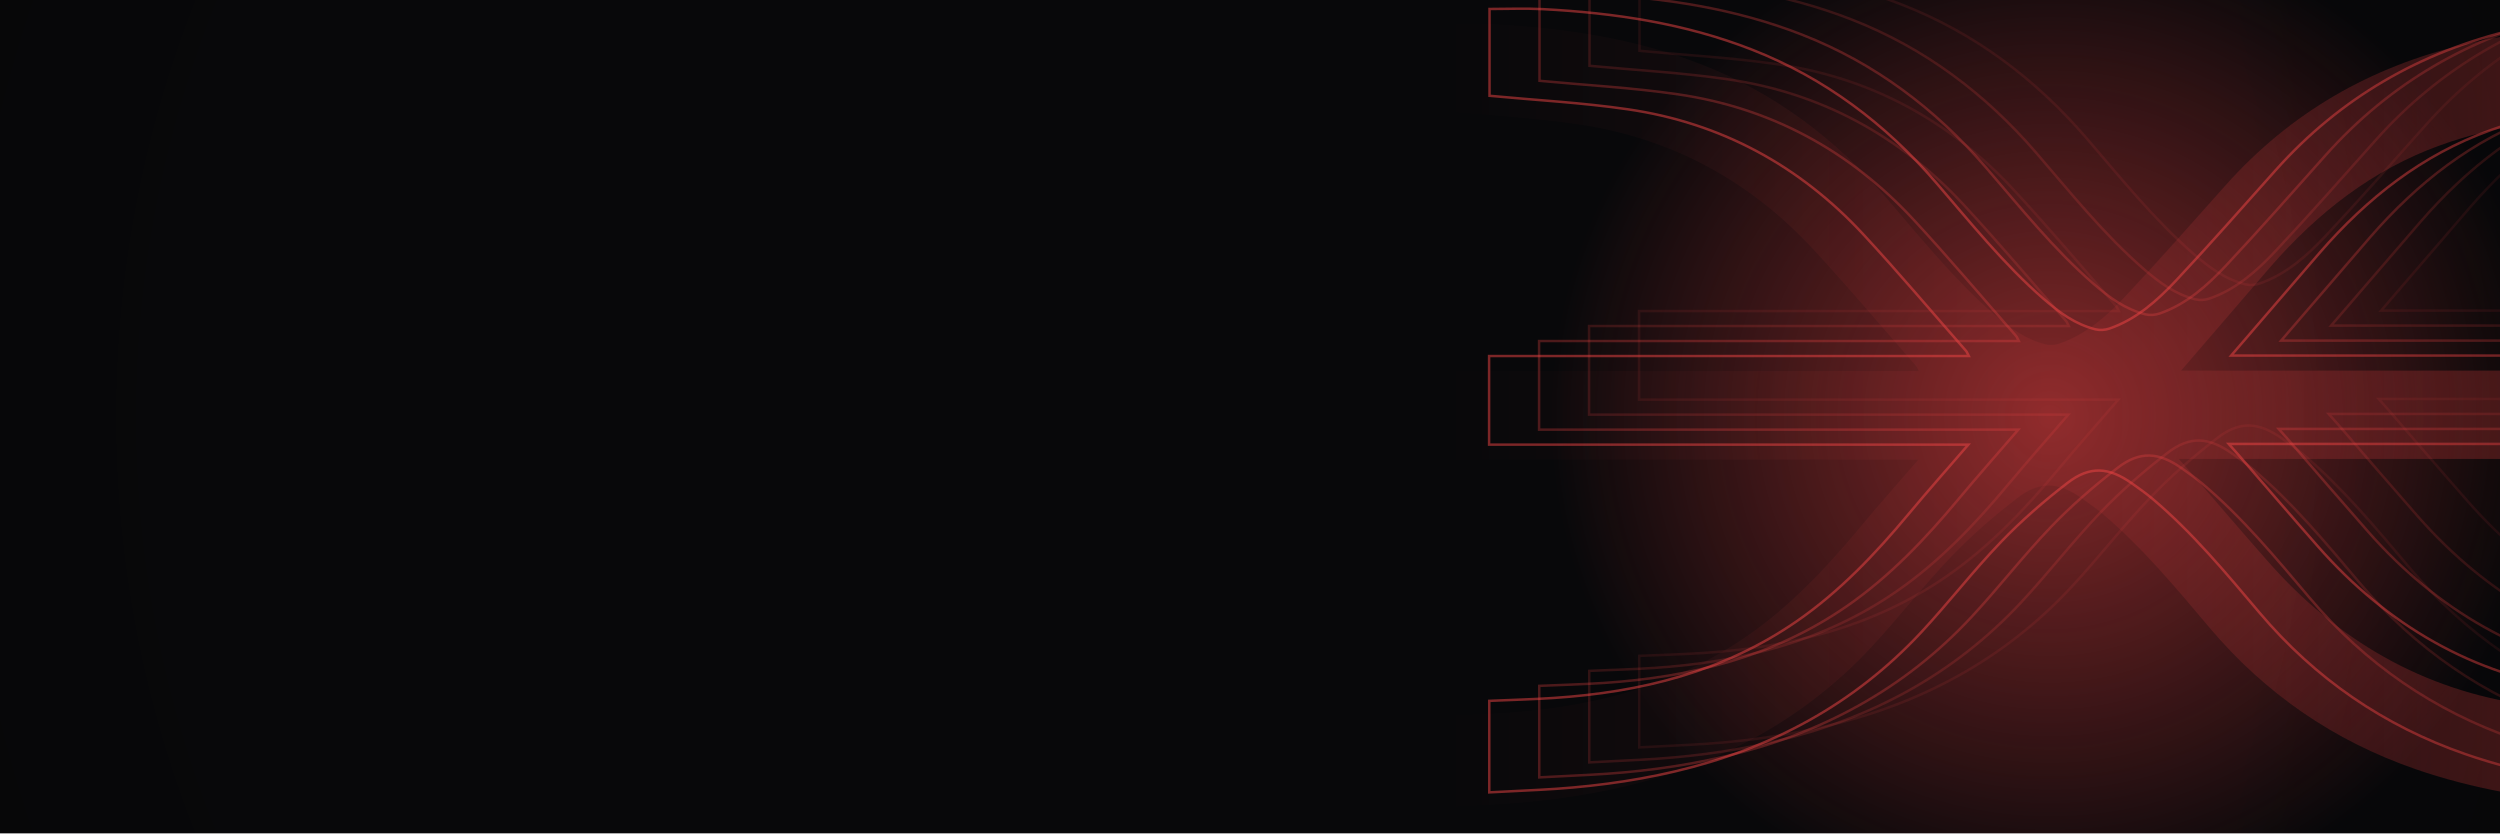
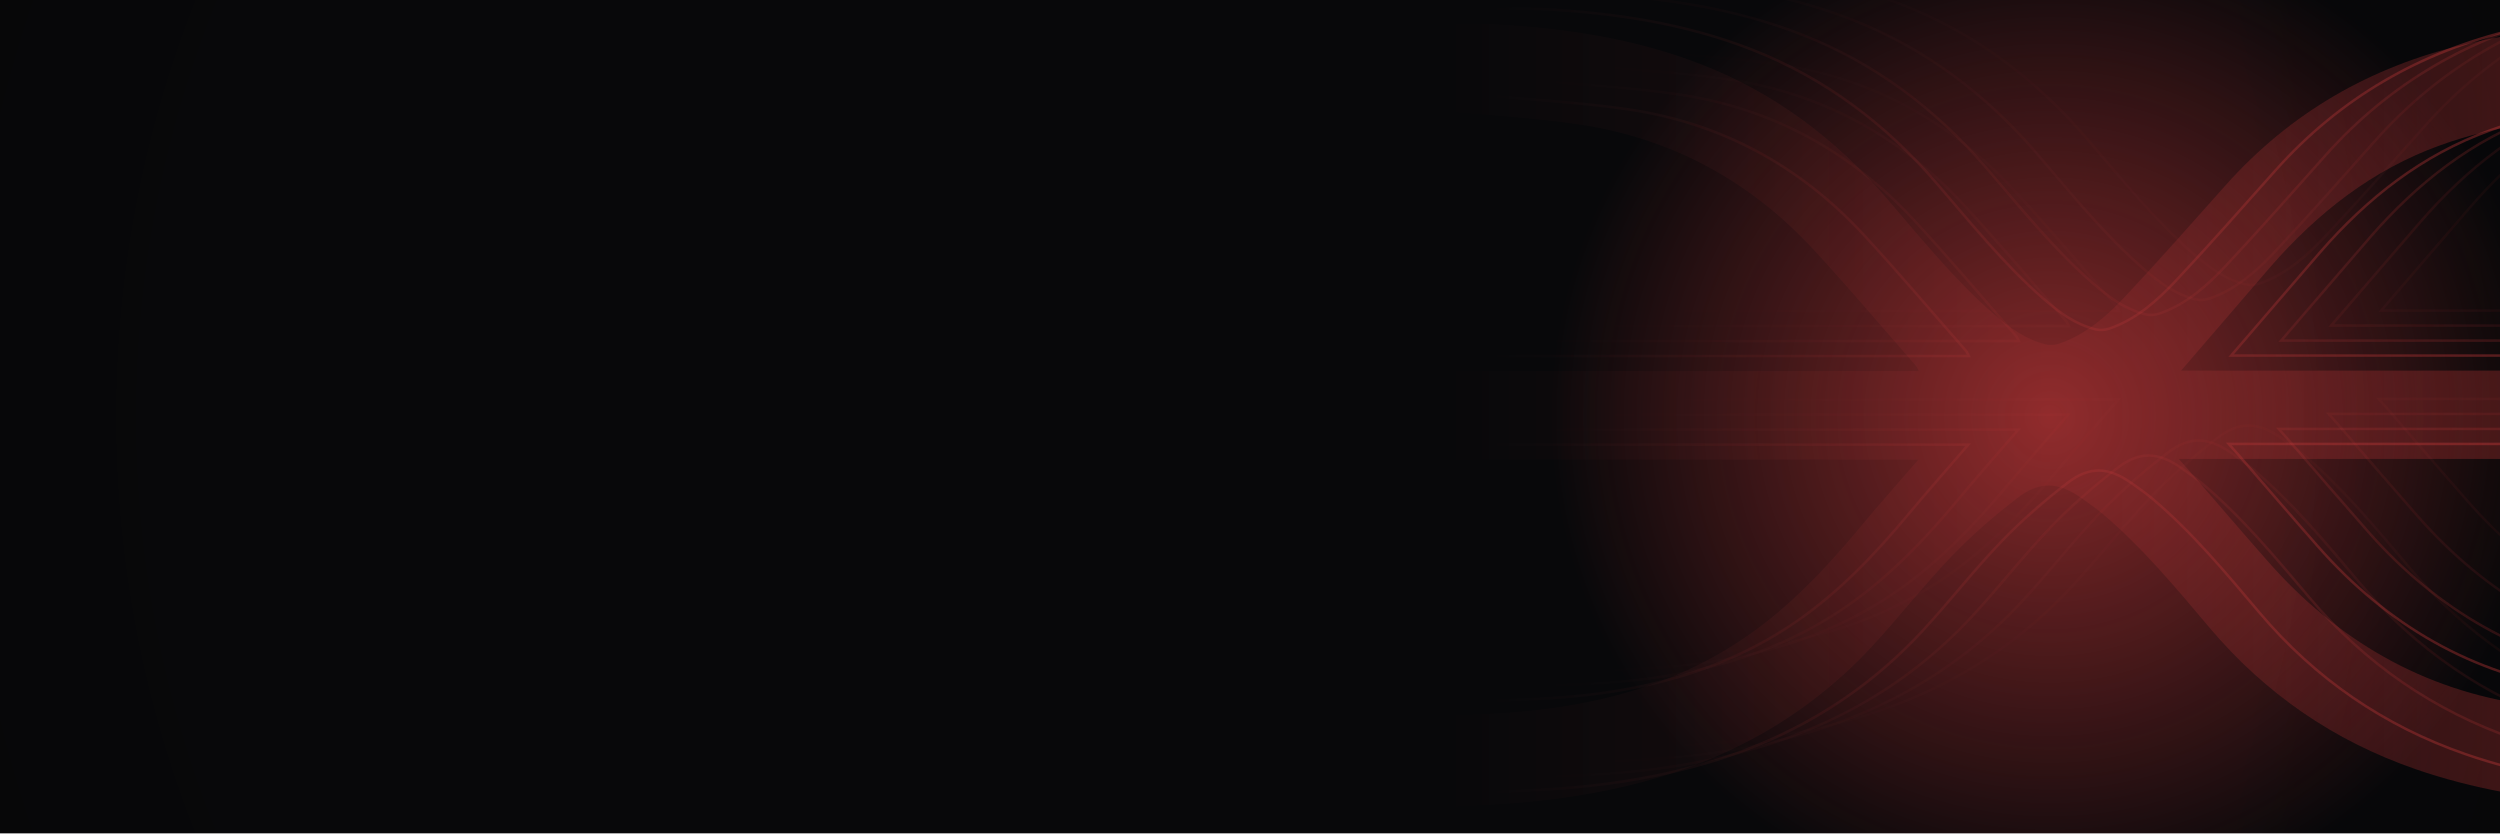
<svg xmlns="http://www.w3.org/2000/svg" width="1500" height="500" viewBox="0 0 1500 500">
  <defs>
    <linearGradient id="vis1-band" x1="0" y1="0" x2="1" y2="0">
      <stop offset="0" stop-color="#ef4444" stop-opacity="0" />
      <stop offset="0.55" stop-color="#ef4444" stop-opacity="0.105" />
      <stop offset="1" stop-color="#ef4444" stop-opacity="0.35" />
    </linearGradient>
    <linearGradient id="vis1-hair" x1="0" y1="0" x2="1" y2="0">
      <stop offset="0" stop-color="#ef4444" stop-opacity="0" />
      <stop offset="0.55" stop-color="#ef4444" stop-opacity="0.3" />
      <stop offset="1" stop-color="#ef4444" stop-opacity="1" />
    </linearGradient>
    <radialGradient id="vis1-glow" gradientUnits="userSpaceOnUse" cx="1230" cy="250" r="300">
      <stop offset="0" stop-color="#ef4444" stop-opacity="0.55" />
      <stop offset="1" stop-color="#ef4444" stop-opacity="0" />
    </radialGradient>
    <radialGradient id="vis1-vig" gradientUnits="userSpaceOnUse" cx="750" cy="250" r="1125">
      <stop offset="0.55" stop-color="#000000" stop-opacity="0" />
      <stop offset="1" stop-color="#000000" stop-opacity="0.5" />
    </radialGradient>
  </defs>
  <rect width="1500" height="500" fill="#08080a" />
  <g transform="translate(855 -125) scale(1.194) translate(-199 -193)">
    <path d="M615.026,442.038 C603.024,456.007 591.233,469.69 578.978,483.911 C659.437,483.911 739.464,483.911 819.768,483.911 C819.768,498.904 819.768,513.337 819.768,528.311 C739.612,528.311 659.521,528.311 577.774,528.311 C580.18,531.022 581.63,532.623 583.045,534.254 C596.248,549.471 609.353,564.775 622.661,579.899 C657.382,619.357 700.3,644.39 752.59,651.855 C774.616,655 796.905,656.305 819.625,658.499 C819.625,672.391 819.625,687.583 819.625,703.514 C808.201,702.876 796.928,702.472 785.695,701.575 C755.411,699.159 725.623,694.196 696.785,684.21 C655.676,669.974 621.209,646.23 593.14,613.008 C576.268,593.04 559.571,572.873 539.495,555.911 C536.195,553.123 532.635,550.631 529.105,548.13 C517.582,539.966 508.046,539.192 496.8,547.851 C484.977,556.954 473.586,566.854 463.263,577.612 C449.33,592.132 436.985,608.164 423.272,622.909 C389.466,659.256 347.544,681.592 299.502,692.879 C277.082,698.146 254.302,700.947 231.315,702.128 C223.041,702.553 214.767,702.969 206.175,703.405 C206.175,687.743 206.175,672.673 206.175,657.417 C217.061,656.938 227.835,656.664 238.58,655.955 C282.439,653.059 324.007,642.803 360.756,617.358 C382.321,602.426 400.154,583.622 416.846,563.584 C426.533,551.956 436.582,540.631 446.915,528.651 C366.603,528.651 286.461,528.651 206.087,528.651 C206.087,513.466 206.087,499.027 206.087,484.139 C286.269,484.139 366.347,484.139 447.133,484.139 C446.463,482.857 446.241,482.12 445.779,481.593 C428.645,462.064 411.89,442.183 394.248,423.123 C362.158,388.454 322.601,366.97 275.787,360.146 C252.965,356.819 229.838,355.588 206.302,353.357 C206.302,339.679 206.302,324.629 206.302,309.744 C215.172,309.744 224.107,309.346 232.996,309.813 C269.053,311.709 304.513,316.962 338.361,330.234 C374.781,344.515 405.077,367.313 430.556,396.832 C447.957,416.993 464.582,437.881 484.79,455.463 C492.53,462.197 500.67,468.214 510.797,470.724 C513,471.27 515.699,471.071 517.861,470.323 C531.337,465.663 541.74,456.376 551.191,446.299 C568.273,428.086 584.764,409.317 601.398,390.688 C633.819,354.379 673.99,331.283 721.191,320.057 C753.421,312.391 786.174,309.456 819.63,308.837 C819.63,324.134 819.63,339.199 819.63,355.206 C811.462,355.206 803.173,354.755 794.948,355.287 C765.823,357.171 736.958,360.684 709.263,370.662 C674.965,383.02 647.382,404.725 623.731,431.932 C620.892,435.199 618.068,438.478 615.026,442.038 Z" fill="url(#vis1-band)" />
-     <path d="M615.026,442.038 C603.024,456.007 591.233,469.69 578.978,483.911 C659.437,483.911 739.464,483.911 819.768,483.911 C819.768,498.904 819.768,513.337 819.768,528.311 C739.612,528.311 659.521,528.311 577.774,528.311 C580.18,531.022 581.63,532.623 583.045,534.254 C596.248,549.471 609.353,564.775 622.661,579.899 C657.382,619.357 700.3,644.39 752.59,651.855 C774.616,655 796.905,656.305 819.625,658.499 C819.625,672.391 819.625,687.583 819.625,703.514 C808.201,702.876 796.928,702.472 785.695,701.575 C755.411,699.159 725.623,694.196 696.785,684.21 C655.676,669.974 621.209,646.23 593.14,613.008 C576.268,593.04 559.571,572.873 539.495,555.911 C536.195,553.123 532.635,550.631 529.105,548.13 C517.582,539.966 508.046,539.192 496.8,547.851 C484.977,556.954 473.586,566.854 463.263,577.612 C449.33,592.132 436.985,608.164 423.272,622.909 C389.466,659.256 347.544,681.592 299.502,692.879 C277.082,698.146 254.302,700.947 231.315,702.128 C223.041,702.553 214.767,702.969 206.175,703.405 C206.175,687.743 206.175,672.673 206.175,657.417 C217.061,656.938 227.835,656.664 238.58,655.955 C282.439,653.059 324.007,642.803 360.756,617.358 C382.321,602.426 400.154,583.622 416.846,563.584 C426.533,551.956 436.582,540.631 446.915,528.651 C366.603,528.651 286.461,528.651 206.087,528.651 C206.087,513.466 206.087,499.027 206.087,484.139 C286.269,484.139 366.347,484.139 447.133,484.139 C446.463,482.857 446.241,482.12 445.779,481.593 C428.645,462.064 411.89,442.183 394.248,423.123 C362.158,388.454 322.601,366.97 275.787,360.146 C252.965,356.819 229.838,355.588 206.302,353.357 C206.302,339.679 206.302,324.629 206.302,309.744 C215.172,309.744 224.107,309.346 232.996,309.813 C269.053,311.709 304.513,316.962 338.361,330.234 C374.781,344.515 405.077,367.313 430.556,396.832 C447.957,416.993 464.582,437.881 484.79,455.463 C492.53,462.197 500.67,468.214 510.797,470.724 C513,471.27 515.699,471.071 517.861,470.323 C531.337,465.663 541.74,456.376 551.191,446.299 C568.273,428.086 584.764,409.317 601.398,390.688 C633.819,354.379 673.99,331.283 721.191,320.057 C753.421,312.391 786.174,309.456 819.63,308.837 C819.63,324.134 819.63,339.199 819.63,355.206 C811.462,355.206 803.173,354.755 794.948,355.287 C765.823,357.171 736.958,360.684 709.263,370.662 C674.965,383.02 647.382,404.725 623.731,431.932 C620.892,435.199 618.068,438.478 615.026,442.038 Z" fill="none" stroke="url(#vis1-hair)" stroke-width="1.5" vector-effect="non-scaling-stroke" opacity="0.5" transform="translate(25.12 -7.536)" />
-     <path d="M615.026,442.038 C603.024,456.007 591.233,469.69 578.978,483.911 C659.437,483.911 739.464,483.911 819.768,483.911 C819.768,498.904 819.768,513.337 819.768,528.311 C739.612,528.311 659.521,528.311 577.774,528.311 C580.18,531.022 581.63,532.623 583.045,534.254 C596.248,549.471 609.353,564.775 622.661,579.899 C657.382,619.357 700.3,644.39 752.59,651.855 C774.616,655 796.905,656.305 819.625,658.499 C819.625,672.391 819.625,687.583 819.625,703.514 C808.201,702.876 796.928,702.472 785.695,701.575 C755.411,699.159 725.623,694.196 696.785,684.21 C655.676,669.974 621.209,646.23 593.14,613.008 C576.268,593.04 559.571,572.873 539.495,555.911 C536.195,553.123 532.635,550.631 529.105,548.13 C517.582,539.966 508.046,539.192 496.8,547.851 C484.977,556.954 473.586,566.854 463.263,577.612 C449.33,592.132 436.985,608.164 423.272,622.909 C389.466,659.256 347.544,681.592 299.502,692.879 C277.082,698.146 254.302,700.947 231.315,702.128 C223.041,702.553 214.767,702.969 206.175,703.405 C206.175,687.743 206.175,672.673 206.175,657.417 C217.061,656.938 227.835,656.664 238.58,655.955 C282.439,653.059 324.007,642.803 360.756,617.358 C382.321,602.426 400.154,583.622 416.846,563.584 C426.533,551.956 436.582,540.631 446.915,528.651 C366.603,528.651 286.461,528.651 206.087,528.651 C206.087,513.466 206.087,499.027 206.087,484.139 C286.269,484.139 366.347,484.139 447.133,484.139 C446.463,482.857 446.241,482.12 445.779,481.593 C428.645,462.064 411.89,442.183 394.248,423.123 C362.158,388.454 322.601,366.97 275.787,360.146 C252.965,356.819 229.838,355.588 206.302,353.357 C206.302,339.679 206.302,324.629 206.302,309.744 C215.172,309.744 224.107,309.346 232.996,309.813 C269.053,311.709 304.513,316.962 338.361,330.234 C374.781,344.515 405.077,367.313 430.556,396.832 C447.957,416.993 464.582,437.881 484.79,455.463 C492.53,462.197 500.67,468.214 510.797,470.724 C513,471.27 515.699,471.071 517.861,470.323 C531.337,465.663 541.74,456.376 551.191,446.299 C568.273,428.086 584.764,409.317 601.398,390.688 C633.819,354.379 673.99,331.283 721.191,320.057 C753.421,312.391 786.174,309.456 819.63,308.837 C819.63,324.134 819.63,339.199 819.63,355.206 C811.462,355.206 803.173,354.755 794.948,355.287 C765.823,357.171 736.958,360.684 709.263,370.662 C674.965,383.02 647.382,404.725 623.731,431.932 C620.892,435.199 618.068,438.478 615.026,442.038 Z" fill="none" stroke="url(#vis1-hair)" stroke-width="1.5" vector-effect="non-scaling-stroke" opacity="0.3" transform="translate(50.24 -15.072)" />
-     <path d="M615.026,442.038 C603.024,456.007 591.233,469.69 578.978,483.911 C659.437,483.911 739.464,483.911 819.768,483.911 C819.768,498.904 819.768,513.337 819.768,528.311 C739.612,528.311 659.521,528.311 577.774,528.311 C580.18,531.022 581.63,532.623 583.045,534.254 C596.248,549.471 609.353,564.775 622.661,579.899 C657.382,619.357 700.3,644.39 752.59,651.855 C774.616,655 796.905,656.305 819.625,658.499 C819.625,672.391 819.625,687.583 819.625,703.514 C808.201,702.876 796.928,702.472 785.695,701.575 C755.411,699.159 725.623,694.196 696.785,684.21 C655.676,669.974 621.209,646.23 593.14,613.008 C576.268,593.04 559.571,572.873 539.495,555.911 C536.195,553.123 532.635,550.631 529.105,548.13 C517.582,539.966 508.046,539.192 496.8,547.851 C484.977,556.954 473.586,566.854 463.263,577.612 C449.33,592.132 436.985,608.164 423.272,622.909 C389.466,659.256 347.544,681.592 299.502,692.879 C277.082,698.146 254.302,700.947 231.315,702.128 C223.041,702.553 214.767,702.969 206.175,703.405 C206.175,687.743 206.175,672.673 206.175,657.417 C217.061,656.938 227.835,656.664 238.58,655.955 C282.439,653.059 324.007,642.803 360.756,617.358 C382.321,602.426 400.154,583.622 416.846,563.584 C426.533,551.956 436.582,540.631 446.915,528.651 C366.603,528.651 286.461,528.651 206.087,528.651 C206.087,513.466 206.087,499.027 206.087,484.139 C286.269,484.139 366.347,484.139 447.133,484.139 C446.463,482.857 446.241,482.12 445.779,481.593 C428.645,462.064 411.89,442.183 394.248,423.123 C362.158,388.454 322.601,366.97 275.787,360.146 C252.965,356.819 229.838,355.588 206.302,353.357 C206.302,339.679 206.302,324.629 206.302,309.744 C215.172,309.744 224.107,309.346 232.996,309.813 C269.053,311.709 304.513,316.962 338.361,330.234 C374.781,344.515 405.077,367.313 430.556,396.832 C447.957,416.993 464.582,437.881 484.79,455.463 C492.53,462.197 500.67,468.214 510.797,470.724 C513,471.27 515.699,471.071 517.861,470.323 C531.337,465.663 541.74,456.376 551.191,446.299 C568.273,428.086 584.764,409.317 601.398,390.688 C633.819,354.379 673.99,331.283 721.191,320.057 C753.421,312.391 786.174,309.456 819.63,308.837 C819.63,324.134 819.63,339.199 819.63,355.206 C811.462,355.206 803.173,354.755 794.948,355.287 C765.823,357.171 736.958,360.684 709.263,370.662 C674.965,383.02 647.382,404.725 623.731,431.932 C620.892,435.199 618.068,438.478 615.026,442.038 Z" fill="none" stroke="url(#vis1-hair)" stroke-width="1.5" vector-effect="non-scaling-stroke" opacity="0.18" transform="translate(75.36 -22.608)" />
-     <path d="M615.026,442.038 C603.024,456.007 591.233,469.69 578.978,483.911 C659.437,483.911 739.464,483.911 819.768,483.911 C819.768,498.904 819.768,513.337 819.768,528.311 C739.612,528.311 659.521,528.311 577.774,528.311 C580.18,531.022 581.63,532.623 583.045,534.254 C596.248,549.471 609.353,564.775 622.661,579.899 C657.382,619.357 700.3,644.39 752.59,651.855 C774.616,655 796.905,656.305 819.625,658.499 C819.625,672.391 819.625,687.583 819.625,703.514 C808.201,702.876 796.928,702.472 785.695,701.575 C755.411,699.159 725.623,694.196 696.785,684.21 C655.676,669.974 621.209,646.23 593.14,613.008 C576.268,593.04 559.571,572.873 539.495,555.911 C536.195,553.123 532.635,550.631 529.105,548.13 C517.582,539.966 508.046,539.192 496.8,547.851 C484.977,556.954 473.586,566.854 463.263,577.612 C449.33,592.132 436.985,608.164 423.272,622.909 C389.466,659.256 347.544,681.592 299.502,692.879 C277.082,698.146 254.302,700.947 231.315,702.128 C223.041,702.553 214.767,702.969 206.175,703.405 C206.175,687.743 206.175,672.673 206.175,657.417 C217.061,656.938 227.835,656.664 238.58,655.955 C282.439,653.059 324.007,642.803 360.756,617.358 C382.321,602.426 400.154,583.622 416.846,563.584 C426.533,551.956 436.582,540.631 446.915,528.651 C366.603,528.651 286.461,528.651 206.087,528.651 C206.087,513.466 206.087,499.027 206.087,484.139 C286.269,484.139 366.347,484.139 447.133,484.139 C446.463,482.857 446.241,482.12 445.779,481.593 C428.645,462.064 411.89,442.183 394.248,423.123 C362.158,388.454 322.601,366.97 275.787,360.146 C252.965,356.819 229.838,355.588 206.302,353.357 C206.302,339.679 206.302,324.629 206.302,309.744 C215.172,309.744 224.107,309.346 232.996,309.813 C269.053,311.709 304.513,316.962 338.361,330.234 C374.781,344.515 405.077,367.313 430.556,396.832 C447.957,416.993 464.582,437.881 484.79,455.463 C492.53,462.197 500.67,468.214 510.797,470.724 C513,471.27 515.699,471.071 517.861,470.323 C531.337,465.663 541.74,456.376 551.191,446.299 C568.273,428.086 584.764,409.317 601.398,390.688 C633.819,354.379 673.99,331.283 721.191,320.057 C753.421,312.391 786.174,309.456 819.63,308.837 C819.63,324.134 819.63,339.199 819.63,355.206 C811.462,355.206 803.173,354.755 794.948,355.287 C765.823,357.171 736.958,360.684 709.263,370.662 C674.965,383.02 647.382,404.725 623.731,431.932 C620.892,435.199 618.068,438.478 615.026,442.038 Z" fill="none" stroke="url(#vis1-hair)" stroke-width="1.5" vector-effect="non-scaling-stroke" opacity="0.108" transform="translate(100.48 -30.144)" />
+     <path d="M615.026,442.038 C603.024,456.007 591.233,469.69 578.978,483.911 C659.437,483.911 739.464,483.911 819.768,483.911 C819.768,498.904 819.768,513.337 819.768,528.311 C739.612,528.311 659.521,528.311 577.774,528.311 C580.18,531.022 581.63,532.623 583.045,534.254 C596.248,549.471 609.353,564.775 622.661,579.899 C657.382,619.357 700.3,644.39 752.59,651.855 C774.616,655 796.905,656.305 819.625,658.499 C819.625,672.391 819.625,687.583 819.625,703.514 C808.201,702.876 796.928,702.472 785.695,701.575 C755.411,699.159 725.623,694.196 696.785,684.21 C655.676,669.974 621.209,646.23 593.14,613.008 C576.268,593.04 559.571,572.873 539.495,555.911 C536.195,553.123 532.635,550.631 529.105,548.13 C517.582,539.966 508.046,539.192 496.8,547.851 C484.977,556.954 473.586,566.854 463.263,577.612 C449.33,592.132 436.985,608.164 423.272,622.909 C389.466,659.256 347.544,681.592 299.502,692.879 C277.082,698.146 254.302,700.947 231.315,702.128 C223.041,702.553 214.767,702.969 206.175,703.405 C206.175,687.743 206.175,672.673 206.175,657.417 C217.061,656.938 227.835,656.664 238.58,655.955 C282.439,653.059 324.007,642.803 360.756,617.358 C382.321,602.426 400.154,583.622 416.846,563.584 C426.533,551.956 436.582,540.631 446.915,528.651 C366.603,528.651 286.461,528.651 206.087,528.651 C206.087,513.466 206.087,499.027 206.087,484.139 C286.269,484.139 366.347,484.139 447.133,484.139 C446.463,482.857 446.241,482.12 445.779,481.593 C428.645,462.064 411.89,442.183 394.248,423.123 C362.158,388.454 322.601,366.97 275.787,360.146 C252.965,356.819 229.838,355.588 206.302,353.357 C206.302,339.679 206.302,324.629 206.302,309.744 C215.172,309.744 224.107,309.346 232.996,309.813 C269.053,311.709 304.513,316.962 338.361,330.234 C374.781,344.515 405.077,367.313 430.556,396.832 C447.957,416.993 464.582,437.881 484.79,455.463 C492.53,462.197 500.67,468.214 510.797,470.724 C513,471.27 515.699,471.071 517.861,470.323 C531.337,465.663 541.74,456.376 551.191,446.299 C568.273,428.086 584.764,409.317 601.398,390.688 C633.819,354.379 673.99,331.283 721.191,320.057 C753.421,312.391 786.174,309.456 819.63,308.837 C819.63,324.134 819.63,339.199 819.63,355.206 C811.462,355.206 803.173,354.755 794.948,355.287 C765.823,357.171 736.958,360.684 709.263,370.662 C674.965,383.02 647.382,404.725 623.731,431.932 C620.892,435.199 618.068,438.478 615.026,442.038 Z" fill="none" stroke="url(#vis1-hair)" stroke-width="1.256" opacity="0.5" transform="translate(25.12 -7.536)" />
+     <path d="M615.026,442.038 C603.024,456.007 591.233,469.69 578.978,483.911 C659.437,483.911 739.464,483.911 819.768,483.911 C819.768,498.904 819.768,513.337 819.768,528.311 C739.612,528.311 659.521,528.311 577.774,528.311 C580.18,531.022 581.63,532.623 583.045,534.254 C596.248,549.471 609.353,564.775 622.661,579.899 C657.382,619.357 700.3,644.39 752.59,651.855 C774.616,655 796.905,656.305 819.625,658.499 C819.625,672.391 819.625,687.583 819.625,703.514 C808.201,702.876 796.928,702.472 785.695,701.575 C755.411,699.159 725.623,694.196 696.785,684.21 C655.676,669.974 621.209,646.23 593.14,613.008 C576.268,593.04 559.571,572.873 539.495,555.911 C536.195,553.123 532.635,550.631 529.105,548.13 C517.582,539.966 508.046,539.192 496.8,547.851 C484.977,556.954 473.586,566.854 463.263,577.612 C449.33,592.132 436.985,608.164 423.272,622.909 C389.466,659.256 347.544,681.592 299.502,692.879 C277.082,698.146 254.302,700.947 231.315,702.128 C223.041,702.553 214.767,702.969 206.175,703.405 C206.175,687.743 206.175,672.673 206.175,657.417 C217.061,656.938 227.835,656.664 238.58,655.955 C282.439,653.059 324.007,642.803 360.756,617.358 C382.321,602.426 400.154,583.622 416.846,563.584 C426.533,551.956 436.582,540.631 446.915,528.651 C366.603,528.651 286.461,528.651 206.087,528.651 C206.087,513.466 206.087,499.027 206.087,484.139 C286.269,484.139 366.347,484.139 447.133,484.139 C446.463,482.857 446.241,482.12 445.779,481.593 C428.645,462.064 411.89,442.183 394.248,423.123 C362.158,388.454 322.601,366.97 275.787,360.146 C252.965,356.819 229.838,355.588 206.302,353.357 C206.302,339.679 206.302,324.629 206.302,309.744 C215.172,309.744 224.107,309.346 232.996,309.813 C269.053,311.709 304.513,316.962 338.361,330.234 C374.781,344.515 405.077,367.313 430.556,396.832 C447.957,416.993 464.582,437.881 484.79,455.463 C492.53,462.197 500.67,468.214 510.797,470.724 C513,471.27 515.699,471.071 517.861,470.323 C531.337,465.663 541.74,456.376 551.191,446.299 C568.273,428.086 584.764,409.317 601.398,390.688 C633.819,354.379 673.99,331.283 721.191,320.057 C753.421,312.391 786.174,309.456 819.63,308.837 C819.63,324.134 819.63,339.199 819.63,355.206 C811.462,355.206 803.173,354.755 794.948,355.287 C765.823,357.171 736.958,360.684 709.263,370.662 C674.965,383.02 647.382,404.725 623.731,431.932 C620.892,435.199 618.068,438.478 615.026,442.038 Z" fill="none" stroke="url(#vis1-hair)" stroke-width="1.256" opacity="0.3" transform="translate(50.24 -15.072)" />
+     <path d="M615.026,442.038 C603.024,456.007 591.233,469.69 578.978,483.911 C659.437,483.911 739.464,483.911 819.768,483.911 C819.768,498.904 819.768,513.337 819.768,528.311 C739.612,528.311 659.521,528.311 577.774,528.311 C580.18,531.022 581.63,532.623 583.045,534.254 C596.248,549.471 609.353,564.775 622.661,579.899 C657.382,619.357 700.3,644.39 752.59,651.855 C774.616,655 796.905,656.305 819.625,658.499 C819.625,672.391 819.625,687.583 819.625,703.514 C808.201,702.876 796.928,702.472 785.695,701.575 C755.411,699.159 725.623,694.196 696.785,684.21 C655.676,669.974 621.209,646.23 593.14,613.008 C576.268,593.04 559.571,572.873 539.495,555.911 C536.195,553.123 532.635,550.631 529.105,548.13 C517.582,539.966 508.046,539.192 496.8,547.851 C484.977,556.954 473.586,566.854 463.263,577.612 C449.33,592.132 436.985,608.164 423.272,622.909 C389.466,659.256 347.544,681.592 299.502,692.879 C277.082,698.146 254.302,700.947 231.315,702.128 C223.041,702.553 214.767,702.969 206.175,703.405 C206.175,687.743 206.175,672.673 206.175,657.417 C217.061,656.938 227.835,656.664 238.58,655.955 C282.439,653.059 324.007,642.803 360.756,617.358 C382.321,602.426 400.154,583.622 416.846,563.584 C426.533,551.956 436.582,540.631 446.915,528.651 C366.603,528.651 286.461,528.651 206.087,528.651 C206.087,513.466 206.087,499.027 206.087,484.139 C286.269,484.139 366.347,484.139 447.133,484.139 C446.463,482.857 446.241,482.12 445.779,481.593 C428.645,462.064 411.89,442.183 394.248,423.123 C362.158,388.454 322.601,366.97 275.787,360.146 C252.965,356.819 229.838,355.588 206.302,353.357 C206.302,339.679 206.302,324.629 206.302,309.744 C215.172,309.744 224.107,309.346 232.996,309.813 C269.053,311.709 304.513,316.962 338.361,330.234 C374.781,344.515 405.077,367.313 430.556,396.832 C447.957,416.993 464.582,437.881 484.79,455.463 C492.53,462.197 500.67,468.214 510.797,470.724 C513,471.27 515.699,471.071 517.861,470.323 C531.337,465.663 541.74,456.376 551.191,446.299 C568.273,428.086 584.764,409.317 601.398,390.688 C633.819,354.379 673.99,331.283 721.191,320.057 C753.421,312.391 786.174,309.456 819.63,308.837 C819.63,324.134 819.63,339.199 819.63,355.206 C811.462,355.206 803.173,354.755 794.948,355.287 C765.823,357.171 736.958,360.684 709.263,370.662 C674.965,383.02 647.382,404.725 623.731,431.932 C620.892,435.199 618.068,438.478 615.026,442.038 Z" fill="none" stroke="url(#vis1-hair)" stroke-width="1.256" opacity="0.18" transform="translate(75.36 -22.608)" />
+     <path d="M615.026,442.038 C603.024,456.007 591.233,469.69 578.978,483.911 C659.437,483.911 739.464,483.911 819.768,483.911 C819.768,498.904 819.768,513.337 819.768,528.311 C739.612,528.311 659.521,528.311 577.774,528.311 C580.18,531.022 581.63,532.623 583.045,534.254 C596.248,549.471 609.353,564.775 622.661,579.899 C657.382,619.357 700.3,644.39 752.59,651.855 C774.616,655 796.905,656.305 819.625,658.499 C819.625,672.391 819.625,687.583 819.625,703.514 C808.201,702.876 796.928,702.472 785.695,701.575 C755.411,699.159 725.623,694.196 696.785,684.21 C655.676,669.974 621.209,646.23 593.14,613.008 C576.268,593.04 559.571,572.873 539.495,555.911 C536.195,553.123 532.635,550.631 529.105,548.13 C517.582,539.966 508.046,539.192 496.8,547.851 C484.977,556.954 473.586,566.854 463.263,577.612 C449.33,592.132 436.985,608.164 423.272,622.909 C389.466,659.256 347.544,681.592 299.502,692.879 C277.082,698.146 254.302,700.947 231.315,702.128 C223.041,702.553 214.767,702.969 206.175,703.405 C206.175,687.743 206.175,672.673 206.175,657.417 C217.061,656.938 227.835,656.664 238.58,655.955 C282.439,653.059 324.007,642.803 360.756,617.358 C382.321,602.426 400.154,583.622 416.846,563.584 C426.533,551.956 436.582,540.631 446.915,528.651 C366.603,528.651 286.461,528.651 206.087,528.651 C206.087,513.466 206.087,499.027 206.087,484.139 C286.269,484.139 366.347,484.139 447.133,484.139 C446.463,482.857 446.241,482.12 445.779,481.593 C428.645,462.064 411.89,442.183 394.248,423.123 C362.158,388.454 322.601,366.97 275.787,360.146 C252.965,356.819 229.838,355.588 206.302,353.357 C206.302,339.679 206.302,324.629 206.302,309.744 C215.172,309.744 224.107,309.346 232.996,309.813 C269.053,311.709 304.513,316.962 338.361,330.234 C374.781,344.515 405.077,367.313 430.556,396.832 C447.957,416.993 464.582,437.881 484.79,455.463 C492.53,462.197 500.67,468.214 510.797,470.724 C513,471.27 515.699,471.071 517.861,470.323 C531.337,465.663 541.74,456.376 551.191,446.299 C568.273,428.086 584.764,409.317 601.398,390.688 C633.819,354.379 673.99,331.283 721.191,320.057 C753.421,312.391 786.174,309.456 819.63,308.837 C819.63,324.134 819.63,339.199 819.63,355.206 C811.462,355.206 803.173,354.755 794.948,355.287 C765.823,357.171 736.958,360.684 709.263,370.662 C674.965,383.02 647.382,404.725 623.731,431.932 C620.892,435.199 618.068,438.478 615.026,442.038 Z" fill="none" stroke="url(#vis1-hair)" stroke-width="1.256" opacity="0.108" transform="translate(100.48 -30.144)" />
  </g>
  <rect width="1500" height="500" fill="url(#vis1-glow)" />
  <rect width="1500" height="500" fill="url(#vis1-vig)" />
</svg>
